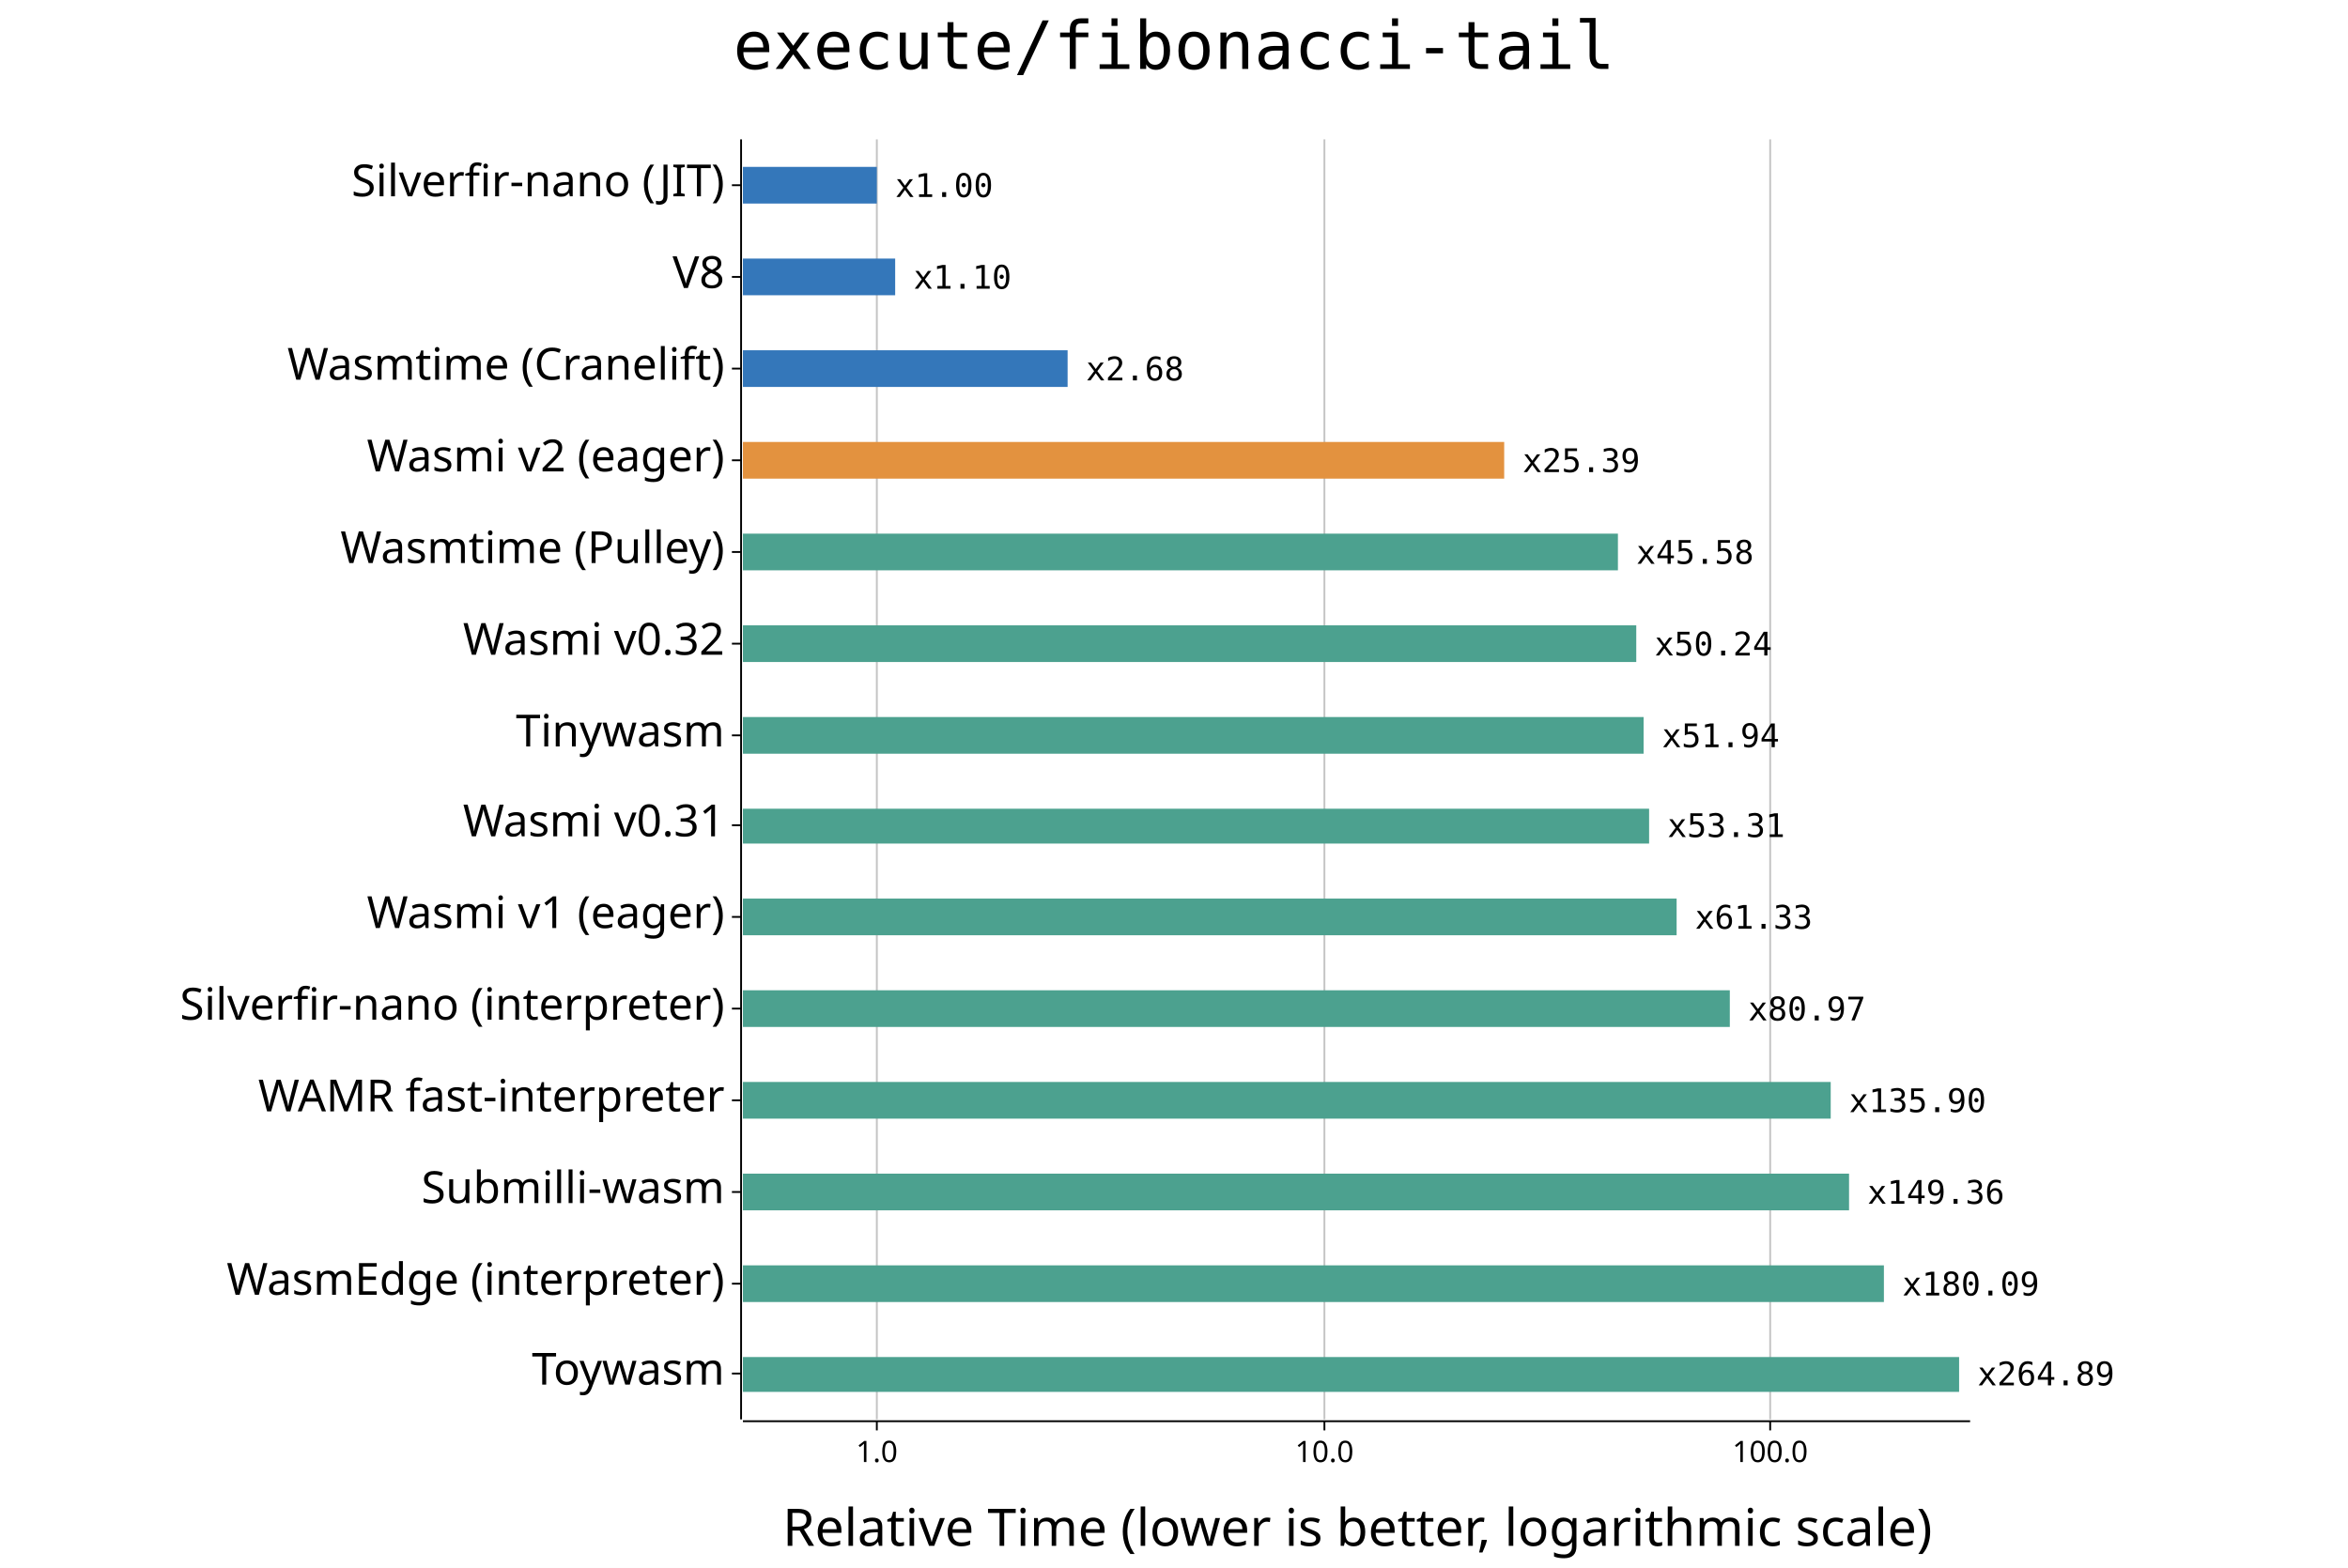
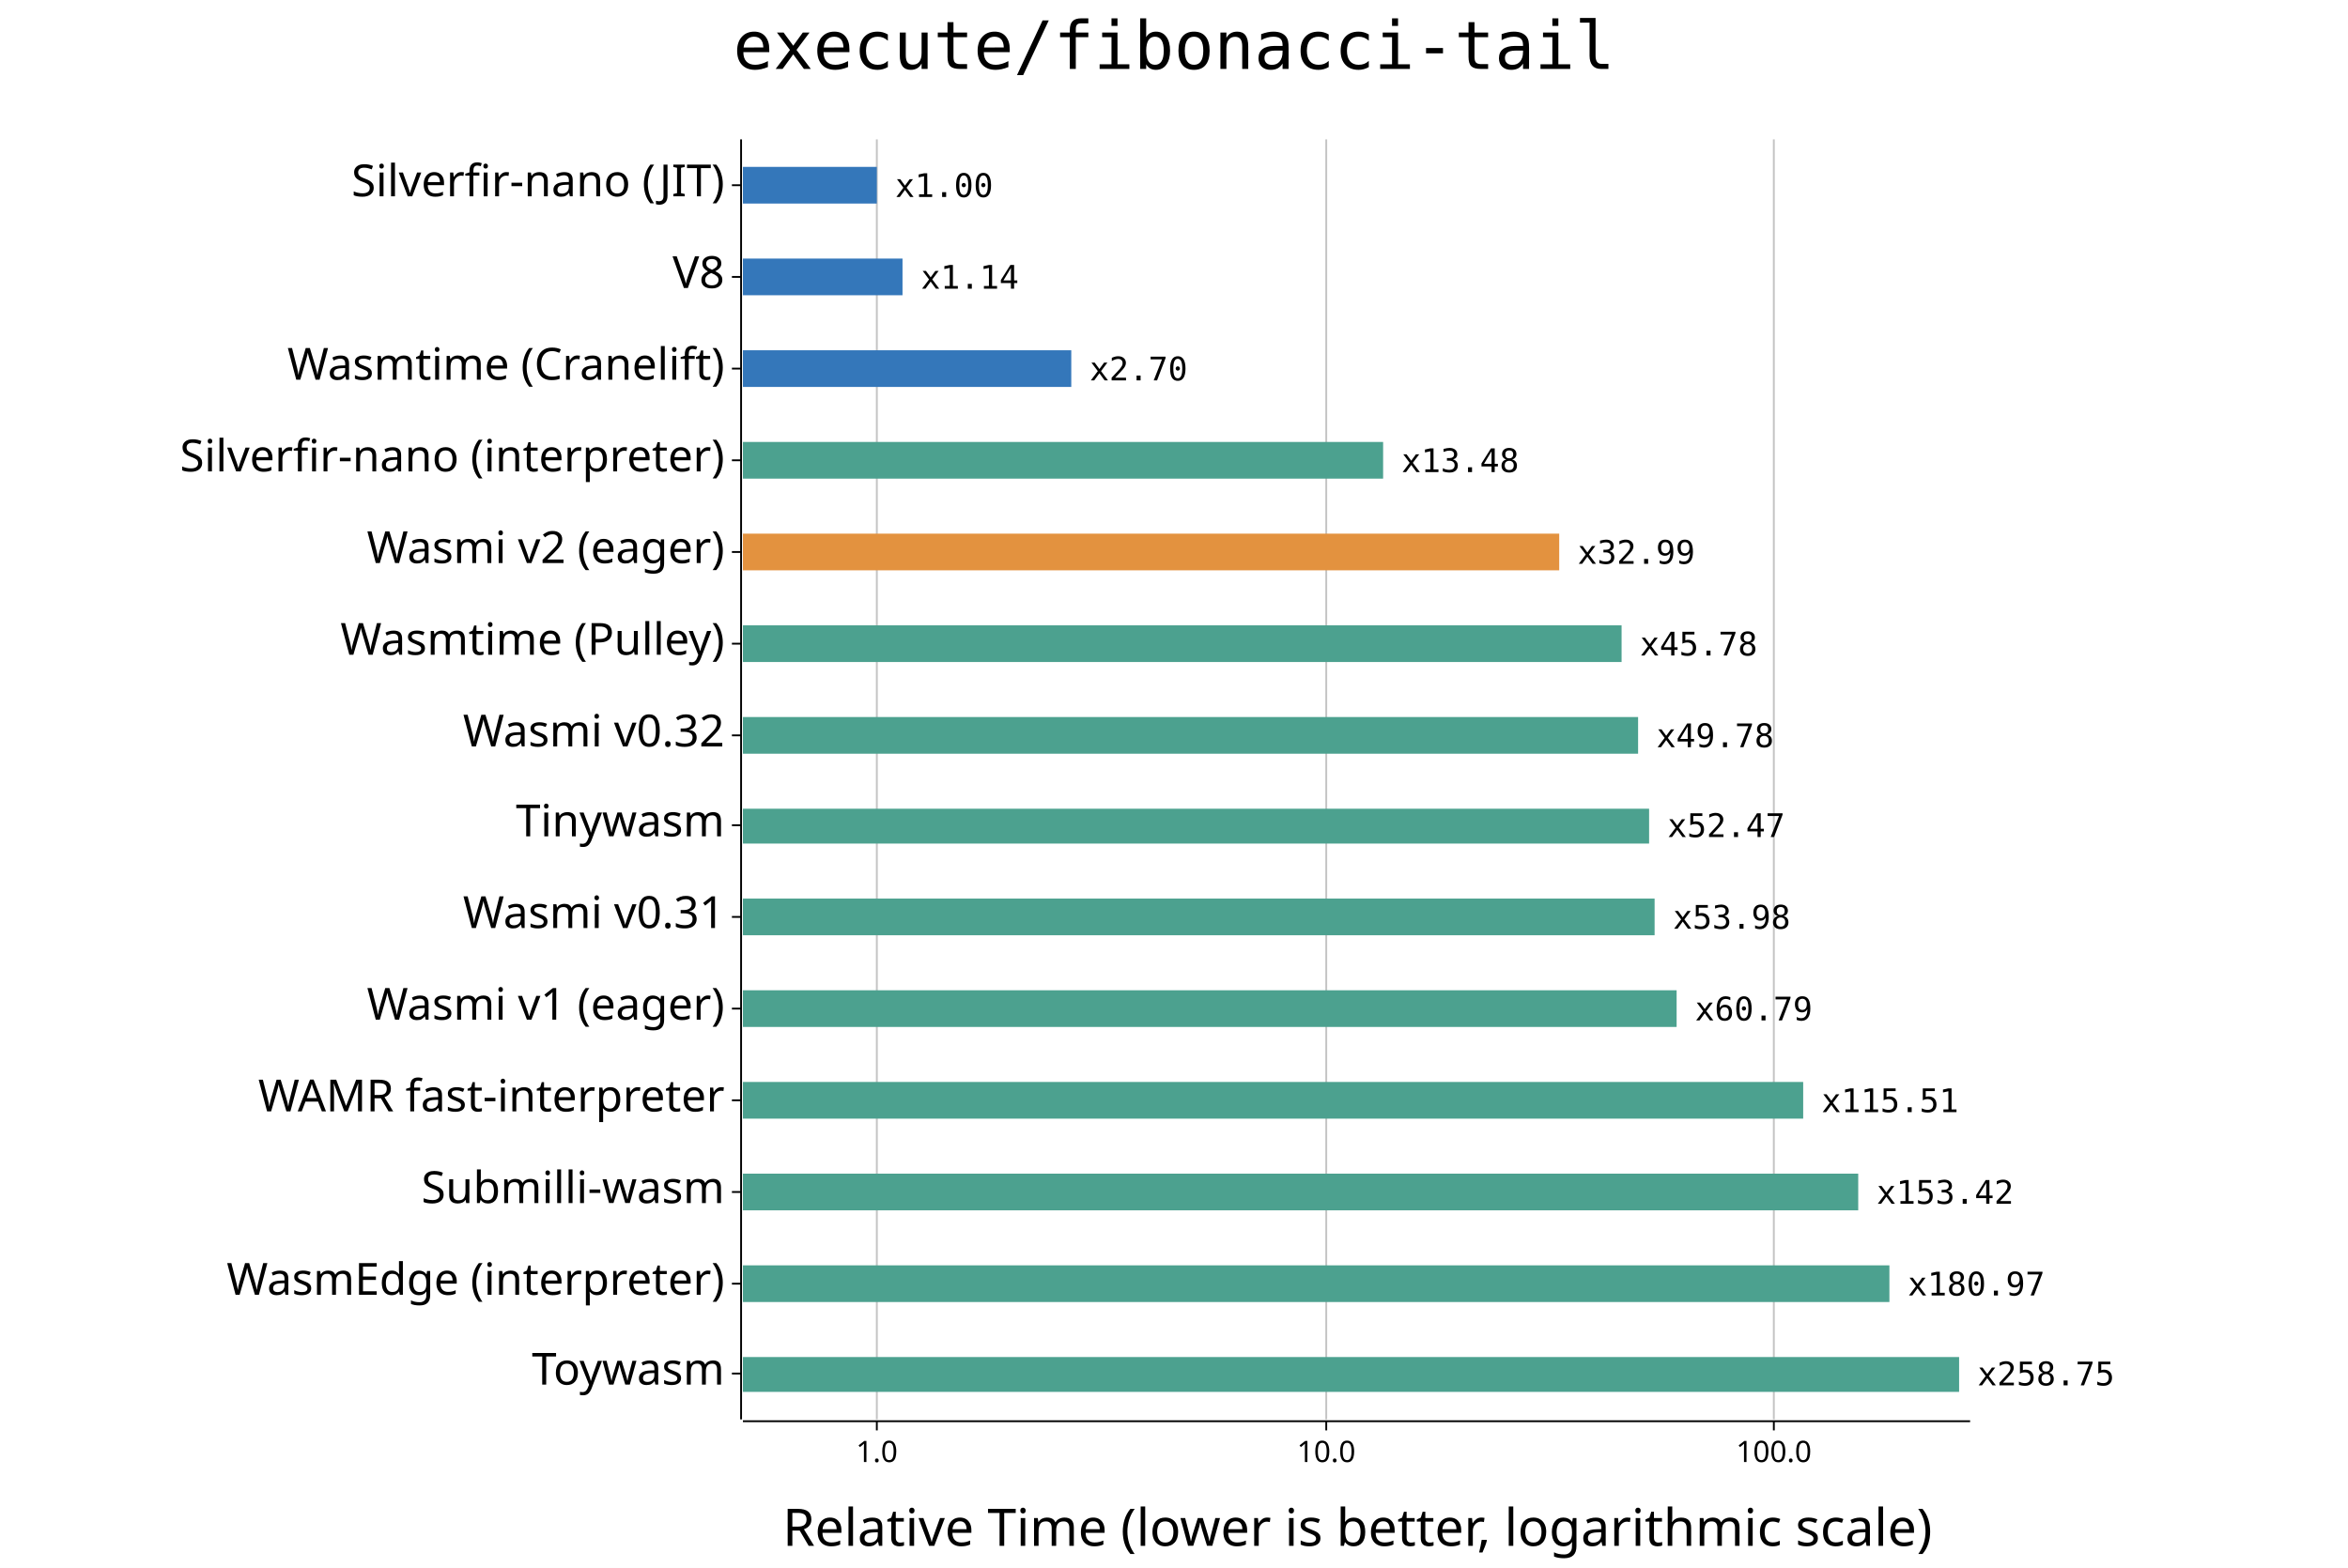
<svg xmlns="http://www.w3.org/2000/svg" width="1280" height="855" viewBox="0 0 1280 855">
  <rect x="0" y="0" width="1280" height="855" opacity="1" fill="#FFFFFF" stroke="none" />
  <text x="640" y="10" dy="0.76em" text-anchor="middle" font-family="monospace" font-size="36.29" opacity="1" fill="#000000">
execute/fibonacci-tail
</text>
  <line opacity="0.1" stroke="#000000" stroke-width="1" x1="478" y1="774" x2="478" y2="76" />
-   <line opacity="0.1" stroke="#000000" stroke-width="1" x1="722" y1="774" x2="722" y2="76" />
-   <line opacity="0.1" stroke="#000000" stroke-width="1" x1="965" y1="774" x2="965" y2="76" />
+   <line opacity="0.1" stroke="#000000" stroke-width="1" x1="723" y1="774" x2="723" y2="76" />
+   <line opacity="0.1" stroke="#000000" stroke-width="1" x1="967" y1="774" x2="967" y2="76" />
  <text x="5" y="425" dy="0.76em" text-anchor="middle" font-family="sans-serif" font-size="28.226" opacity="1" fill="#000000" transform="rotate(270, 5, 425)">

</text>
  <text x="740" y="850" dy="-0.5ex" text-anchor="middle" font-family="sans-serif" font-size="28.226" opacity="1" fill="#000000">
Relative Time (lower is better, logarithmic scale)
</text>
  <line opacity="0.15" stroke="#000000" stroke-width="1" x1="478" y1="774" x2="478" y2="76" />
-   <line opacity="0.15" stroke="#000000" stroke-width="1" x1="722" y1="774" x2="722" y2="76" />
-   <line opacity="0.15" stroke="#000000" stroke-width="1" x1="965" y1="774" x2="965" y2="76" />
+   <line opacity="0.15" stroke="#000000" stroke-width="1" x1="723" y1="774" x2="723" y2="76" />
+   <line opacity="0.15" stroke="#000000" stroke-width="1" x1="967" y1="774" x2="967" y2="76" />
  <polyline fill="none" opacity="1" stroke="#000000" stroke-width="1" points="404,76 404,774 " />
  <text x="395" y="749" dy="0.5ex" text-anchor="end" font-family="sans-serif" font-size="24.194" opacity="1" fill="#000000">
Toywasm
</text>
  <polyline fill="none" opacity="1" stroke="#000000" stroke-width="1" points="399,749 404,749 " />
  <text x="395" y="700" dy="0.5ex" text-anchor="end" font-family="sans-serif" font-size="24.194" opacity="1" fill="#000000">
WasmEdge (interpreter)
</text>
  <polyline fill="none" opacity="1" stroke="#000000" stroke-width="1" points="399,700 404,700 " />
  <text x="395" y="650" dy="0.5ex" text-anchor="end" font-family="sans-serif" font-size="24.194" opacity="1" fill="#000000">
Submilli-wasm
</text>
  <polyline fill="none" opacity="1" stroke="#000000" stroke-width="1" points="399,650 404,650 " />
  <text x="395" y="600" dy="0.5ex" text-anchor="end" font-family="sans-serif" font-size="24.194" opacity="1" fill="#000000">
WAMR fast-interpreter
</text>
  <polyline fill="none" opacity="1" stroke="#000000" stroke-width="1" points="399,600 404,600 " />
  <text x="395" y="550" dy="0.5ex" text-anchor="end" font-family="sans-serif" font-size="24.194" opacity="1" fill="#000000">
- Silverfir-nano (interpreter)
+ Wasmi v1 (eager)
</text>
  <polyline fill="none" opacity="1" stroke="#000000" stroke-width="1" points="399,550 404,550 " />
  <text x="395" y="500" dy="0.5ex" text-anchor="end" font-family="sans-serif" font-size="24.194" opacity="1" fill="#000000">
- Wasmi v1 (eager)
+ Wasmi v0.31
</text>
  <polyline fill="none" opacity="1" stroke="#000000" stroke-width="1" points="399,500 404,500 " />
  <text x="395" y="450" dy="0.5ex" text-anchor="end" font-family="sans-serif" font-size="24.194" opacity="1" fill="#000000">
- Wasmi v0.31
+ Tinywasm
</text>
  <polyline fill="none" opacity="1" stroke="#000000" stroke-width="1" points="399,450 404,450 " />
  <text x="395" y="401" dy="0.5ex" text-anchor="end" font-family="sans-serif" font-size="24.194" opacity="1" fill="#000000">
- Tinywasm
+ Wasmi v0.32
</text>
  <polyline fill="none" opacity="1" stroke="#000000" stroke-width="1" points="399,401 404,401 " />
  <text x="395" y="351" dy="0.5ex" text-anchor="end" font-family="sans-serif" font-size="24.194" opacity="1" fill="#000000">
- Wasmi v0.32
+ Wasmtime (Pulley)
</text>
  <polyline fill="none" opacity="1" stroke="#000000" stroke-width="1" points="399,351 404,351 " />
  <text x="395" y="301" dy="0.5ex" text-anchor="end" font-family="sans-serif" font-size="24.194" opacity="1" fill="#000000">
- Wasmtime (Pulley)
+ Wasmi v2 (eager)
</text>
  <polyline fill="none" opacity="1" stroke="#000000" stroke-width="1" points="399,301 404,301 " />
  <text x="395" y="251" dy="0.5ex" text-anchor="end" font-family="sans-serif" font-size="24.194" opacity="1" fill="#000000">
- Wasmi v2 (eager)
+ Silverfir-nano (interpreter)
</text>
  <polyline fill="none" opacity="1" stroke="#000000" stroke-width="1" points="399,251 404,251 " />
  <text x="395" y="201" dy="0.5ex" text-anchor="end" font-family="sans-serif" font-size="24.194" opacity="1" fill="#000000">
Wasmtime (Cranelift)
</text>
  <polyline fill="none" opacity="1" stroke="#000000" stroke-width="1" points="399,201 404,201 " />
  <text x="395" y="151" dy="0.5ex" text-anchor="end" font-family="sans-serif" font-size="24.194" opacity="1" fill="#000000">
V8
</text>
  <polyline fill="none" opacity="1" stroke="#000000" stroke-width="1" points="399,151 404,151 " />
  <text x="395" y="101" dy="0.5ex" text-anchor="end" font-family="sans-serif" font-size="24.194" opacity="1" fill="#000000">
Silverfir-nano (JIT)
</text>
  <polyline fill="none" opacity="1" stroke="#000000" stroke-width="1" points="399,101 404,101 " />
  <polyline fill="none" opacity="1" stroke="#000000" stroke-width="1" points="405,775 1074,775 " />
  <text x="478" y="785" dy="0.76em" text-anchor="middle" font-family="sans-serif" font-size="16.129" opacity="1" fill="#000000">
1.0
</text>
  <polyline fill="none" opacity="1" stroke="#000000" stroke-width="1" points="478,775 478,780 " />
-   <text x="722" y="785" dy="0.76em" text-anchor="middle" font-family="sans-serif" font-size="16.129" opacity="1" fill="#000000">
+   <text x="723" y="785" dy="0.76em" text-anchor="middle" font-family="sans-serif" font-size="16.129" opacity="1" fill="#000000">
10.0
</text>
-   <polyline fill="none" opacity="1" stroke="#000000" stroke-width="1" points="722,775 722,780 " />
-   <text x="965" y="785" dy="0.76em" text-anchor="middle" font-family="sans-serif" font-size="16.129" opacity="1" fill="#000000">
+   <polyline fill="none" opacity="1" stroke="#000000" stroke-width="1" points="723,775 723,780 " />
+   <text x="967" y="785" dy="0.76em" text-anchor="middle" font-family="sans-serif" font-size="16.129" opacity="1" fill="#000000">
100.0
</text>
-   <polyline fill="none" opacity="1" stroke="#000000" stroke-width="1" points="965,775 965,780 " />
-   <rect x="405" y="141" width="83" height="20" opacity="1" fill="#3477BA" stroke="none" />
-   <rect x="405" y="490" width="509" height="20" opacity="1" fill="#4CA18F" stroke="none" />
+   <polyline fill="none" opacity="1" stroke="#000000" stroke-width="1" points="967,775 967,780 " />
+   <rect x="405" y="590" width="578" height="20" opacity="1" fill="#4CA18F" stroke="none" />
+   <rect x="405" y="740" width="663" height="19" opacity="1" fill="#4CA18F" stroke="none" />
+   <rect x="405" y="490" width="497" height="20" opacity="1" fill="#4CA18F" stroke="none" />
+   <rect x="405" y="690" width="625" height="20" opacity="1" fill="#4CA18F" stroke="none" />
+   <rect x="405" y="391" width="488" height="20" opacity="1" fill="#4CA18F" stroke="none" />
+   <rect x="405" y="291" width="445" height="20" opacity="1" fill="#E3923F" stroke="none" />
  <rect x="405" y="441" width="494" height="19" opacity="1" fill="#4CA18F" stroke="none" />
-   <rect x="405" y="291" width="477" height="20" opacity="1" fill="#4CA18F" stroke="none" />
+   <rect x="405" y="191" width="179" height="20" opacity="1" fill="#3477BA" stroke="none" />
+   <rect x="405" y="341" width="479" height="20" opacity="1" fill="#4CA18F" stroke="none" />
  <rect x="405" y="91" width="73" height="20" opacity="1" fill="#3477BA" stroke="none" />
-   <rect x="405" y="391" width="491" height="20" opacity="1" fill="#4CA18F" stroke="none" />
-   <rect x="405" y="341" width="487" height="20" opacity="1" fill="#4CA18F" stroke="none" />
-   <rect x="405" y="590" width="593" height="20" opacity="1" fill="#4CA18F" stroke="none" />
-   <rect x="405" y="241" width="415" height="20" opacity="1" fill="#E3923F" stroke="none" />
-   <rect x="405" y="690" width="622" height="20" opacity="1" fill="#4CA18F" stroke="none" />
-   <rect x="405" y="640" width="603" height="20" opacity="1" fill="#4CA18F" stroke="none" />
-   <rect x="405" y="740" width="663" height="19" opacity="1" fill="#4CA18F" stroke="none" />
-   <rect x="405" y="191" width="177" height="20" opacity="1" fill="#3477BA" stroke="none" />
-   <rect x="405" y="540" width="538" height="20" opacity="1" fill="#4CA18F" stroke="none" />
+   <rect x="405" y="640" width="608" height="20" opacity="1" fill="#4CA18F" stroke="none" />
+   <rect x="405" y="241" width="349" height="20" opacity="1" fill="#4CA18F" stroke="none" />
+   <rect x="405" y="141" width="87" height="20" opacity="1" fill="#3477BA" stroke="none" />
+   <rect x="405" y="540" width="509" height="20" opacity="1" fill="#4CA18F" stroke="none" />
  <text x="1078" y="751" dy="0.5ex" text-anchor="start" font-family="monospace" font-size="17.742" opacity="1" fill="#000000">
- x264.89
+ x258.75
</text>
-   <text x="1037" y="702" dy="0.5ex" text-anchor="start" font-family="monospace" font-size="17.742" opacity="1" fill="#000000">
- x180.09
+   <text x="1040" y="702" dy="0.5ex" text-anchor="start" font-family="monospace" font-size="17.742" opacity="1" fill="#000000">
+ x180.97
</text>
-   <text x="1018" y="652" dy="0.5ex" text-anchor="start" font-family="monospace" font-size="17.742" opacity="1" fill="#000000">
- x149.36
+   <text x="1023" y="652" dy="0.5ex" text-anchor="start" font-family="monospace" font-size="17.742" opacity="1" fill="#000000">
+ x153.42
</text>
-   <text x="1008" y="602" dy="0.5ex" text-anchor="start" font-family="monospace" font-size="17.742" opacity="1" fill="#000000">
- x135.90
+   <text x="993" y="602" dy="0.5ex" text-anchor="start" font-family="monospace" font-size="17.742" opacity="1" fill="#000000">
+ x115.51
</text>
-   <text x="953" y="552" dy="0.5ex" text-anchor="start" font-family="monospace" font-size="17.742" opacity="1" fill="#000000">
- x80.97
+   <text x="924" y="552" dy="0.5ex" text-anchor="start" font-family="monospace" font-size="17.742" opacity="1" fill="#000000">
+ x60.79
</text>
-   <text x="924" y="502" dy="0.5ex" text-anchor="start" font-family="monospace" font-size="17.742" opacity="1" fill="#000000">
- x61.33
+   <text x="912" y="502" dy="0.5ex" text-anchor="start" font-family="monospace" font-size="17.742" opacity="1" fill="#000000">
+ x53.98
</text>
  <text x="909" y="452" dy="0.5ex" text-anchor="start" font-family="monospace" font-size="17.742" opacity="1" fill="#000000">
- x53.31
+ x52.47
</text>
-   <text x="906" y="403" dy="0.5ex" text-anchor="start" font-family="monospace" font-size="17.742" opacity="1" fill="#000000">
- x51.94
+   <text x="903" y="403" dy="0.5ex" text-anchor="start" font-family="monospace" font-size="17.742" opacity="1" fill="#000000">
+ x49.78
</text>
-   <text x="902" y="353" dy="0.5ex" text-anchor="start" font-family="monospace" font-size="17.742" opacity="1" fill="#000000">
- x50.24
+   <text x="894" y="353" dy="0.5ex" text-anchor="start" font-family="monospace" font-size="17.742" opacity="1" fill="#000000">
+ x45.78
</text>
-   <text x="892" y="303" dy="0.5ex" text-anchor="start" font-family="monospace" font-size="17.742" opacity="1" fill="#000000">
- x45.58
+   <text x="860" y="303" dy="0.5ex" text-anchor="start" font-family="monospace" font-size="17.742" opacity="1" fill="#000000">
+ x32.99
</text>
-   <text x="830" y="253" dy="0.5ex" text-anchor="start" font-family="monospace" font-size="17.742" opacity="1" fill="#000000">
- x25.39
+   <text x="764" y="253" dy="0.5ex" text-anchor="start" font-family="monospace" font-size="17.742" opacity="1" fill="#000000">
+ x13.48
</text>
-   <text x="592" y="203" dy="0.5ex" text-anchor="start" font-family="monospace" font-size="17.742" opacity="1" fill="#000000">
- x2.68
+   <text x="594" y="203" dy="0.5ex" text-anchor="start" font-family="monospace" font-size="17.742" opacity="1" fill="#000000">
+ x2.70
</text>
-   <text x="498" y="153" dy="0.5ex" text-anchor="start" font-family="monospace" font-size="17.742" opacity="1" fill="#000000">
- x1.10
+   <text x="502" y="153" dy="0.5ex" text-anchor="start" font-family="monospace" font-size="17.742" opacity="1" fill="#000000">
+ x1.14
</text>
  <text x="488" y="103" dy="0.5ex" text-anchor="start" font-family="monospace" font-size="17.742" opacity="1" fill="#000000">
x1.00
</text>
</svg>
